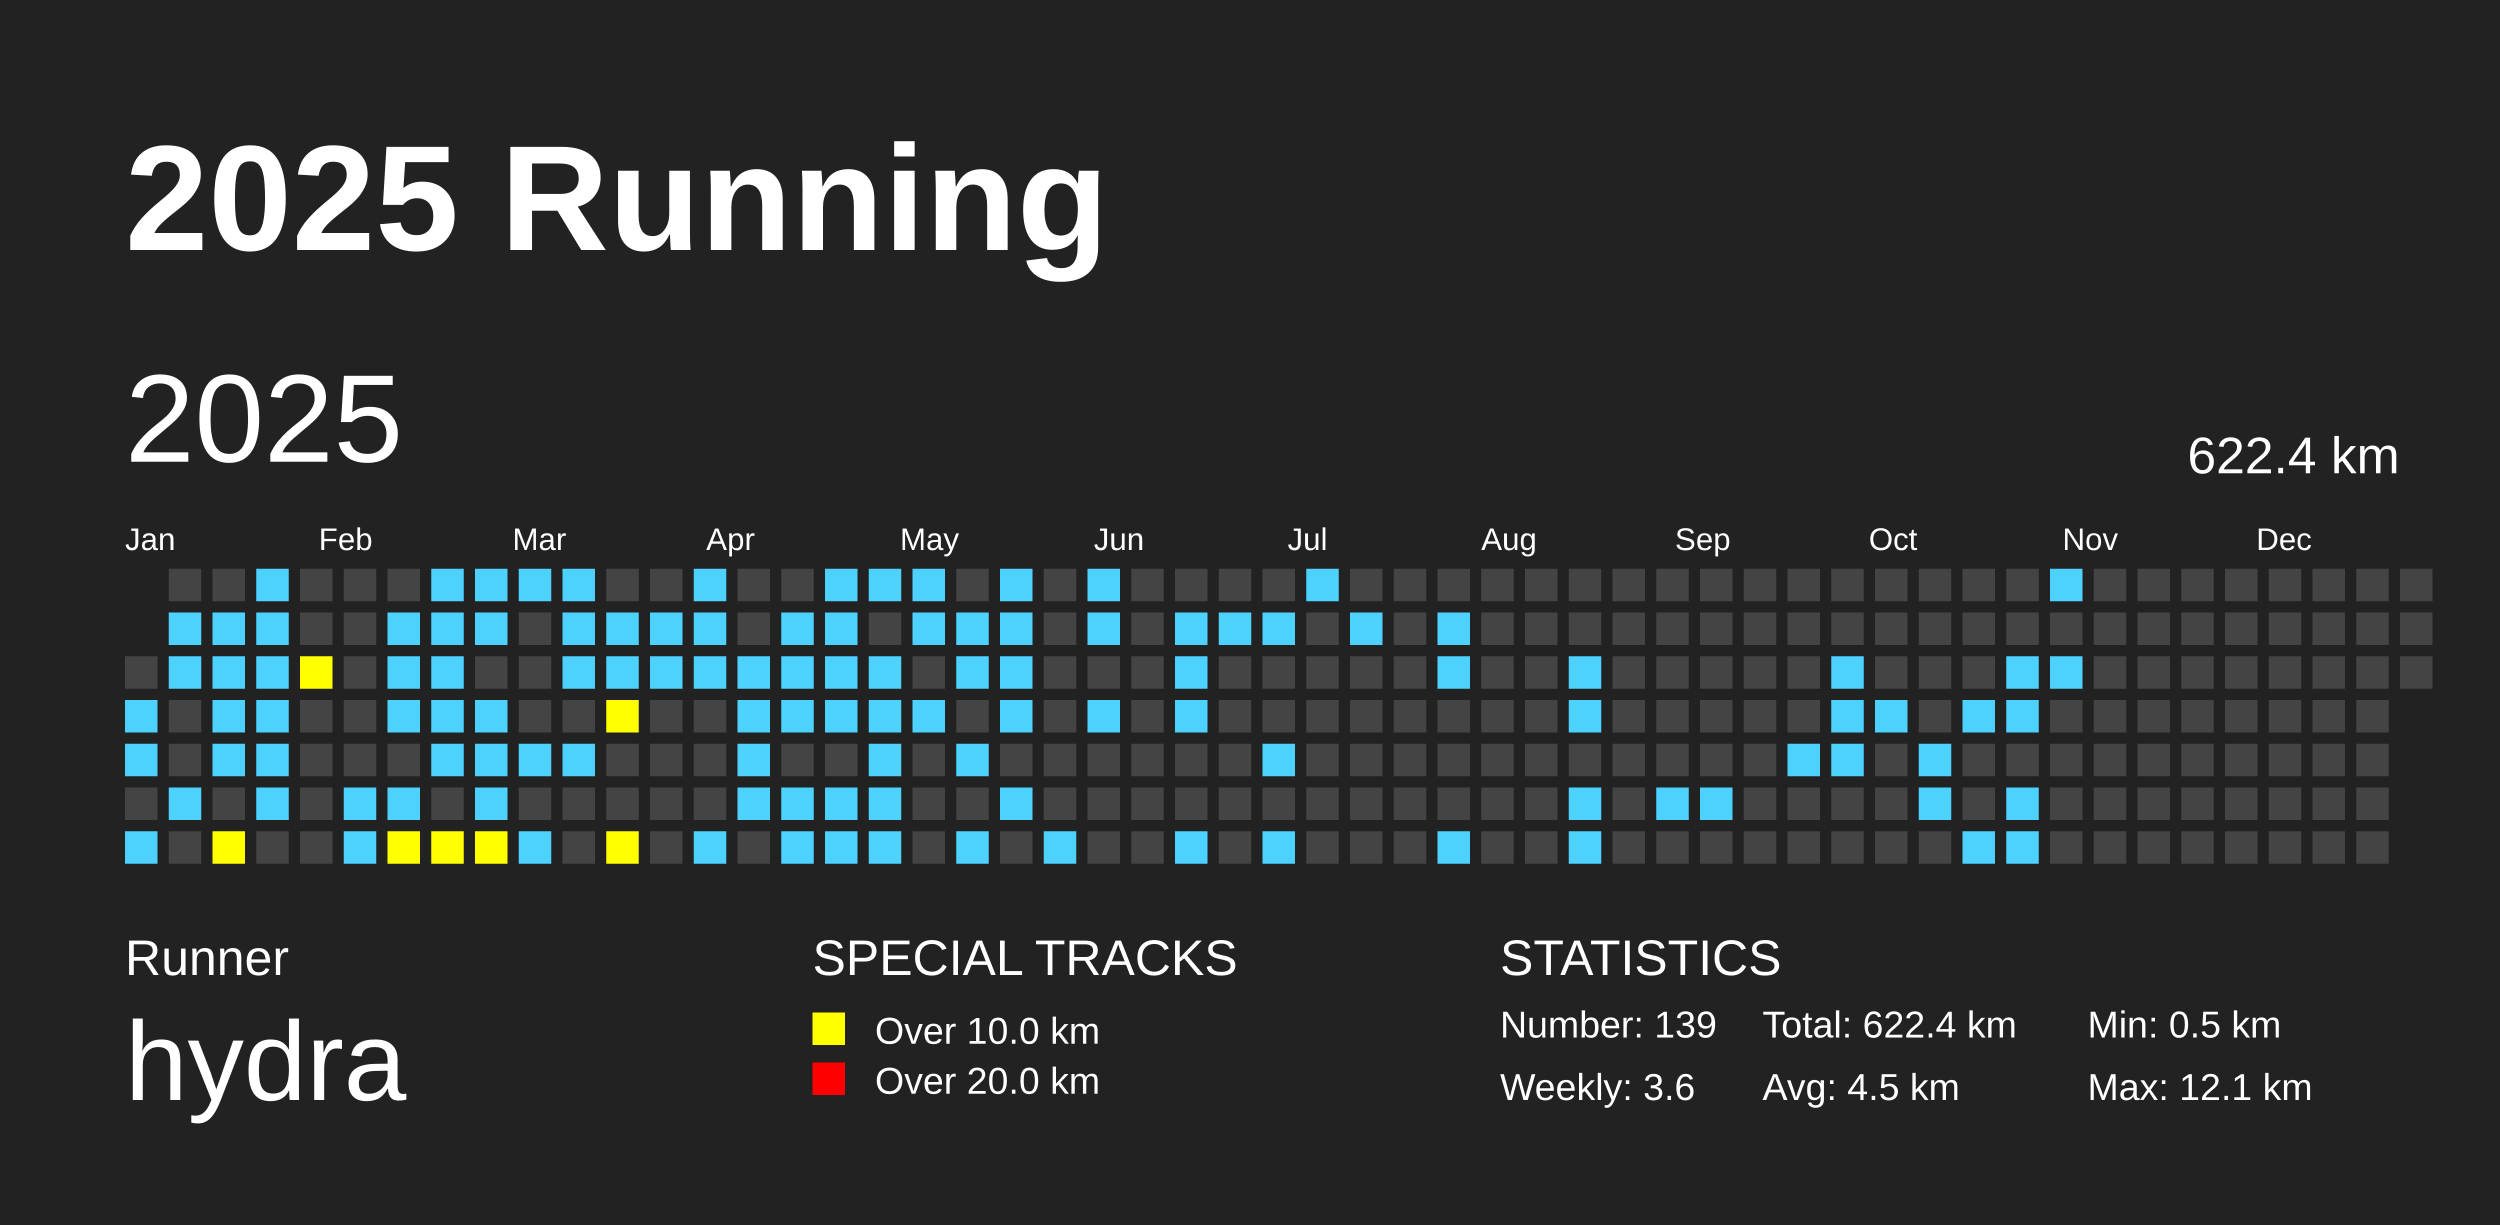
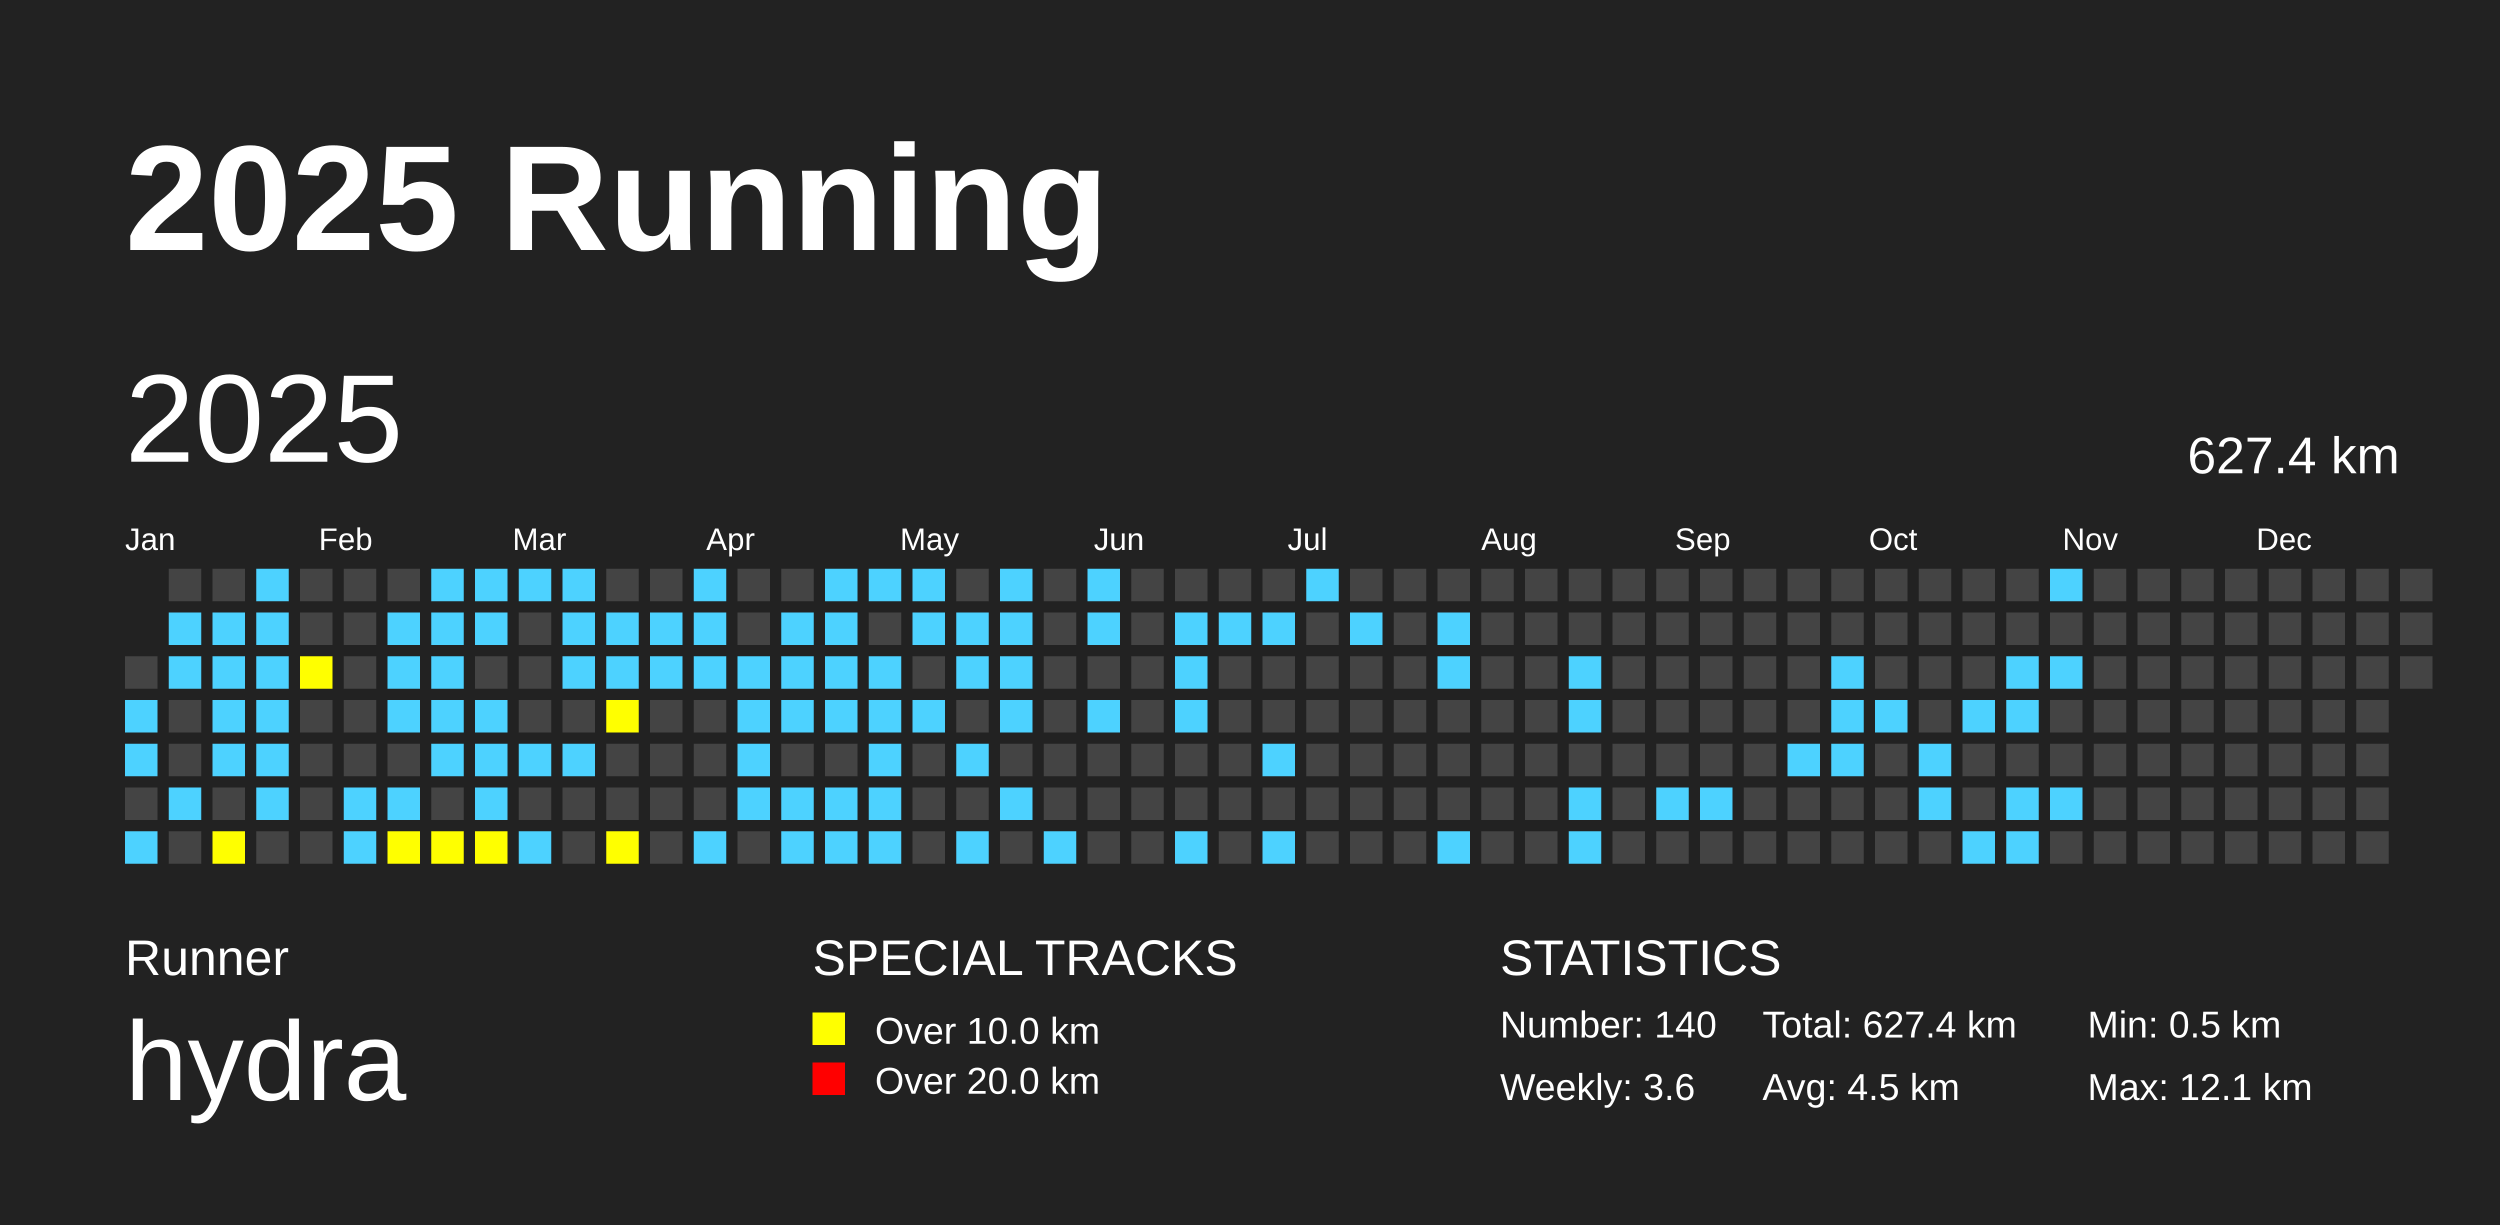
<svg xmlns="http://www.w3.org/2000/svg" baseProfile="full" height="98mm" version="1.1" viewBox="0,0,200,98" width="200mm">
  <defs />
  <rect fill="#222222" height="98" width="200" x="0" y="0" />
  <text fill="#FFFFFF" style="font-size:12px; font-family:Arial; font-weight:bold;" x="10" y="20">2025 Running</text>
  <text fill="#FFFFFF" style="font-size:4px; font-family:Arial" x="10" y="78">Runner</text>
  <text fill="#FFFFFF" style="font-size:9px; font-family:Arial" x="10" y="88">hydra</text>
  <text fill="#FFFFFF" style="font-size:4px; font-family:Arial" x="65" y="78">SPECIAL TRACKS</text>
  <rect fill="yellow" height="2.6" width="2.6" x="65" y="81" />
  <text fill="#FFFFFF" style="font-size:3px; font-family:Arial" x="70" y="83.5">Over 10.0 km</text>
  <rect fill="red" height="2.6" width="2.6" x="65" y="85" />
  <text fill="#FFFFFF" style="font-size:3px; font-family:Arial" x="70" y="87.5">Over 20.0 km</text>
  <text fill="#FFFFFF" style="font-size:4px; font-family:Arial" x="120" y="78">STATISTICS</text>
-   <text fill="#FFFFFF" style="font-size:3px; font-family:Arial" x="120" y="83">Number: 139</text>
+   <text fill="#FFFFFF" style="font-size:3px; font-family:Arial" x="120" y="83">Number: 140</text>
  <text fill="#FFFFFF" style="font-size:3px; font-family:Arial" x="120" y="88">Weekly: 3.6</text>
-   <text fill="#FFFFFF" style="font-size:3px; font-family:Arial" x="141" y="83">Total: 622.4 km</text>
+   <text fill="#FFFFFF" style="font-size:3px; font-family:Arial" x="141" y="83">Total: 627.4 km</text>
  <text fill="#FFFFFF" style="font-size:3px; font-family:Arial" x="141" y="88">Avg: 4.5 km</text>
  <text fill="#FFFFFF" style="font-size:3px; font-family:Arial" x="167" y="83">Min: 0.5 km</text>
  <text fill="#FFFFFF" style="font-size:3px; font-family:Arial" x="167" y="88">Max: 12.1 km</text>
  <text dominant-baseline="hanging" fill="#FFFFFF" style="font-size:10.0px; font-family:Arial;" x="10" y="30">2025</text>
-   <text dominant-baseline="hanging" fill="#FFFFFF" style="font-size:4.125px; font-family:Arial;" x="175" y="35">622.4 km</text>
+   <text dominant-baseline="hanging" fill="#FFFFFF" style="font-size:4.125px; font-family:Arial;" x="175" y="35">627.4 km</text>
  <text fill="#FFFFFF" style="font-size:2.5px; font-family:Arial" x="10.0" y="44">Jan</text>
  <text fill="#FFFFFF" style="font-size:2.5px; font-family:Arial" x="25.5" y="44">Feb</text>
  <text fill="#FFFFFF" style="font-size:2.5px; font-family:Arial" x="41.0" y="44">Mar</text>
  <text fill="#FFFFFF" style="font-size:2.5px; font-family:Arial" x="56.5" y="44">Apr</text>
  <text fill="#FFFFFF" style="font-size:2.5px; font-family:Arial" x="72.0" y="44">May</text>
  <text fill="#FFFFFF" style="font-size:2.5px; font-family:Arial" x="87.5" y="44">Jun</text>
  <text fill="#FFFFFF" style="font-size:2.5px; font-family:Arial" x="103.0" y="44">Jul</text>
  <text fill="#FFFFFF" style="font-size:2.5px; font-family:Arial" x="118.5" y="44">Aug</text>
  <text fill="#FFFFFF" style="font-size:2.5px; font-family:Arial" x="134.0" y="44">Sep</text>
  <text fill="#FFFFFF" style="font-size:2.5px; font-family:Arial" x="149.5" y="44">Oct</text>
  <text fill="#FFFFFF" style="font-size:2.5px; font-family:Arial" x="165.0" y="44">Nov</text>
  <text fill="#FFFFFF" style="font-size:2.5px; font-family:Arial" x="180.5" y="44">Dec</text>
  <rect fill="#444444" height="2.6" width="2.6" x="10.0" y="52.5" />
  <rect fill="#4DD2FF" height="2.6" width="2.6" x="10.0" y="56.0" />
  <rect fill="#4DD2FF" height="2.6" width="2.6" x="10.0" y="59.5" />
  <rect fill="#444444" height="2.6" width="2.6" x="10.0" y="63.0" />
  <rect fill="#4DD2FF" height="2.6" width="2.6" x="10.0" y="66.5" />
  <rect fill="#444444" height="2.6" width="2.6" x="13.5" y="45.5" />
  <rect fill="#4DD2FF" height="2.6" width="2.6" x="13.5" y="49.0" />
  <rect fill="#4DD2FF" height="2.6" width="2.6" x="13.5" y="52.5" />
  <rect fill="#444444" height="2.6" width="2.6" x="13.5" y="56.0" />
  <rect fill="#444444" height="2.6" width="2.6" x="13.5" y="59.5" />
  <rect fill="#4DD2FF" height="2.6" width="2.6" x="13.5" y="63.0" />
  <rect fill="#444444" height="2.6" width="2.6" x="13.5" y="66.5" />
  <rect fill="#444444" height="2.6" width="2.6" x="17.0" y="45.5" />
  <rect fill="#4DD2FF" height="2.6" width="2.6" x="17.0" y="49.0" />
  <rect fill="#4DD2FF" height="2.6" width="2.6" x="17.0" y="52.5" />
  <rect fill="#4DD2FF" height="2.6" width="2.6" x="17.0" y="56.0" />
  <rect fill="#4DD2FF" height="2.6" width="2.6" x="17.0" y="59.5" />
  <rect fill="#444444" height="2.6" width="2.6" x="17.0" y="63.0" />
  <rect fill="yellow" height="2.6" width="2.6" x="17.0" y="66.5" />
  <rect fill="#4DD2FF" height="2.6" width="2.6" x="20.5" y="45.5" />
  <rect fill="#4DD2FF" height="2.6" width="2.6" x="20.5" y="49.0" />
  <rect fill="#4DD2FF" height="2.6" width="2.6" x="20.5" y="52.5" />
  <rect fill="#4DD2FF" height="2.6" width="2.6" x="20.5" y="56.0" />
  <rect fill="#4DD2FF" height="2.6" width="2.6" x="20.5" y="59.5" />
  <rect fill="#4DD2FF" height="2.6" width="2.6" x="20.5" y="63.0" />
  <rect fill="#444444" height="2.6" width="2.6" x="20.5" y="66.5" />
  <rect fill="#444444" height="2.6" width="2.6" x="24.0" y="45.5" />
  <rect fill="#444444" height="2.6" width="2.6" x="24.0" y="49.0" />
  <rect fill="yellow" height="2.6" width="2.6" x="24.0" y="52.5" />
  <rect fill="#444444" height="2.6" width="2.6" x="24.0" y="56.0" />
  <rect fill="#444444" height="2.6" width="2.6" x="24.0" y="59.5" />
  <rect fill="#444444" height="2.6" width="2.6" x="24.0" y="63.0" />
  <rect fill="#444444" height="2.6" width="2.6" x="24.0" y="66.5" />
  <rect fill="#444444" height="2.6" width="2.6" x="27.5" y="45.5" />
  <rect fill="#444444" height="2.6" width="2.6" x="27.5" y="49.0" />
  <rect fill="#444444" height="2.6" width="2.6" x="27.5" y="52.5" />
  <rect fill="#444444" height="2.6" width="2.6" x="27.5" y="56.0" />
  <rect fill="#444444" height="2.6" width="2.6" x="27.5" y="59.5" />
  <rect fill="#4DD2FF" height="2.6" width="2.6" x="27.5" y="63.0" />
  <rect fill="#4DD2FF" height="2.6" width="2.6" x="27.5" y="66.5" />
  <rect fill="#444444" height="2.6" width="2.6" x="31.0" y="45.5" />
  <rect fill="#4DD2FF" height="2.6" width="2.6" x="31.0" y="49.0" />
  <rect fill="#4DD2FF" height="2.6" width="2.6" x="31.0" y="52.5" />
  <rect fill="#4DD2FF" height="2.6" width="2.6" x="31.0" y="56.0" />
  <rect fill="#444444" height="2.6" width="2.6" x="31.0" y="59.5" />
  <rect fill="#4DD2FF" height="2.6" width="2.6" x="31.0" y="63.0" />
  <rect fill="yellow" height="2.6" width="2.6" x="31.0" y="66.5" />
  <rect fill="#4DD2FF" height="2.6" width="2.6" x="34.5" y="45.5" />
  <rect fill="#4DD2FF" height="2.6" width="2.6" x="34.5" y="49.0" />
  <rect fill="#4DD2FF" height="2.6" width="2.6" x="34.5" y="52.5" />
  <rect fill="#4DD2FF" height="2.6" width="2.6" x="34.5" y="56.0" />
  <rect fill="#4DD2FF" height="2.6" width="2.6" x="34.5" y="59.5" />
  <rect fill="#444444" height="2.6" width="2.6" x="34.5" y="63.0" />
  <rect fill="yellow" height="2.6" width="2.6" x="34.5" y="66.5" />
  <rect fill="#4DD2FF" height="2.6" width="2.6" x="38.0" y="45.5" />
  <rect fill="#4DD2FF" height="2.6" width="2.6" x="38.0" y="49.0" />
  <rect fill="#444444" height="2.6" width="2.6" x="38.0" y="52.5" />
  <rect fill="#4DD2FF" height="2.6" width="2.6" x="38.0" y="56.0" />
  <rect fill="#4DD2FF" height="2.6" width="2.6" x="38.0" y="59.5" />
  <rect fill="#4DD2FF" height="2.6" width="2.6" x="38.0" y="63.0" />
  <rect fill="yellow" height="2.6" width="2.6" x="38.0" y="66.5" />
  <rect fill="#4DD2FF" height="2.6" width="2.6" x="41.5" y="45.5" />
  <rect fill="#444444" height="2.6" width="2.6" x="41.5" y="49.0" />
  <rect fill="#444444" height="2.6" width="2.6" x="41.5" y="52.5" />
  <rect fill="#444444" height="2.6" width="2.6" x="41.5" y="56.0" />
  <rect fill="#4DD2FF" height="2.6" width="2.6" x="41.5" y="59.5" />
  <rect fill="#444444" height="2.6" width="2.6" x="41.5" y="63.0" />
  <rect fill="#4DD2FF" height="2.6" width="2.6" x="41.5" y="66.5" />
  <rect fill="#4DD2FF" height="2.6" width="2.6" x="45.0" y="45.5" />
  <rect fill="#4DD2FF" height="2.6" width="2.6" x="45.0" y="49.0" />
  <rect fill="#4DD2FF" height="2.6" width="2.6" x="45.0" y="52.5" />
  <rect fill="#444444" height="2.6" width="2.6" x="45.0" y="56.0" />
  <rect fill="#4DD2FF" height="2.6" width="2.6" x="45.0" y="59.5" />
  <rect fill="#444444" height="2.6" width="2.6" x="45.0" y="63.0" />
  <rect fill="#444444" height="2.6" width="2.6" x="45.0" y="66.5" />
  <rect fill="#444444" height="2.6" width="2.6" x="48.5" y="45.5" />
  <rect fill="#4DD2FF" height="2.6" width="2.6" x="48.5" y="49.0" />
  <rect fill="#4DD2FF" height="2.6" width="2.6" x="48.5" y="52.5" />
  <rect fill="yellow" height="2.6" width="2.6" x="48.5" y="56.0" />
  <rect fill="#444444" height="2.6" width="2.6" x="48.5" y="59.5" />
  <rect fill="#444444" height="2.6" width="2.6" x="48.5" y="63.0" />
  <rect fill="yellow" height="2.6" width="2.6" x="48.5" y="66.5" />
  <rect fill="#444444" height="2.6" width="2.6" x="52.0" y="45.5" />
  <rect fill="#4DD2FF" height="2.6" width="2.6" x="52.0" y="49.0" />
  <rect fill="#4DD2FF" height="2.6" width="2.6" x="52.0" y="52.5" />
  <rect fill="#444444" height="2.6" width="2.6" x="52.0" y="56.0" />
  <rect fill="#444444" height="2.6" width="2.6" x="52.0" y="59.5" />
  <rect fill="#444444" height="2.6" width="2.6" x="52.0" y="63.0" />
  <rect fill="#444444" height="2.6" width="2.6" x="52.0" y="66.5" />
  <rect fill="#4DD2FF" height="2.6" width="2.6" x="55.5" y="45.5" />
  <rect fill="#4DD2FF" height="2.6" width="2.6" x="55.5" y="49.0" />
  <rect fill="#4DD2FF" height="2.6" width="2.6" x="55.5" y="52.5" />
  <rect fill="#444444" height="2.6" width="2.6" x="55.5" y="56.0" />
  <rect fill="#444444" height="2.6" width="2.6" x="55.5" y="59.5" />
  <rect fill="#444444" height="2.6" width="2.6" x="55.5" y="63.0" />
  <rect fill="#4DD2FF" height="2.6" width="2.6" x="55.5" y="66.5" />
  <rect fill="#444444" height="2.6" width="2.6" x="59.0" y="45.5" />
  <rect fill="#444444" height="2.6" width="2.6" x="59.0" y="49.0" />
  <rect fill="#4DD2FF" height="2.6" width="2.6" x="59.0" y="52.5" />
  <rect fill="#4DD2FF" height="2.6" width="2.6" x="59.0" y="56.0" />
  <rect fill="#4DD2FF" height="2.6" width="2.6" x="59.0" y="59.5" />
  <rect fill="#4DD2FF" height="2.6" width="2.6" x="59.0" y="63.0" />
  <rect fill="#444444" height="2.6" width="2.6" x="59.0" y="66.5" />
  <rect fill="#444444" height="2.6" width="2.6" x="62.5" y="45.5" />
  <rect fill="#4DD2FF" height="2.6" width="2.6" x="62.5" y="49.0" />
  <rect fill="#4DD2FF" height="2.6" width="2.6" x="62.5" y="52.5" />
  <rect fill="#4DD2FF" height="2.6" width="2.6" x="62.5" y="56.0" />
  <rect fill="#444444" height="2.6" width="2.6" x="62.5" y="59.5" />
  <rect fill="#4DD2FF" height="2.6" width="2.6" x="62.5" y="63.0" />
  <rect fill="#4DD2FF" height="2.6" width="2.6" x="62.5" y="66.5" />
  <rect fill="#4DD2FF" height="2.6" width="2.6" x="66.0" y="45.5" />
  <rect fill="#4DD2FF" height="2.6" width="2.6" x="66.0" y="49.0" />
  <rect fill="#4DD2FF" height="2.6" width="2.6" x="66.0" y="52.5" />
  <rect fill="#4DD2FF" height="2.6" width="2.6" x="66.0" y="56.0" />
  <rect fill="#444444" height="2.6" width="2.6" x="66.0" y="59.5" />
  <rect fill="#4DD2FF" height="2.6" width="2.6" x="66.0" y="63.0" />
  <rect fill="#4DD2FF" height="2.6" width="2.6" x="66.0" y="66.5" />
  <rect fill="#4DD2FF" height="2.6" width="2.6" x="69.5" y="45.5" />
  <rect fill="#444444" height="2.6" width="2.6" x="69.5" y="49.0" />
  <rect fill="#4DD2FF" height="2.6" width="2.6" x="69.5" y="52.5" />
  <rect fill="#4DD2FF" height="2.6" width="2.6" x="69.5" y="56.0" />
  <rect fill="#4DD2FF" height="2.6" width="2.6" x="69.5" y="59.5" />
  <rect fill="#4DD2FF" height="2.6" width="2.6" x="69.5" y="63.0" />
  <rect fill="#4DD2FF" height="2.6" width="2.6" x="69.5" y="66.5" />
  <rect fill="#4DD2FF" height="2.6" width="2.6" x="73.0" y="45.5" />
  <rect fill="#4DD2FF" height="2.6" width="2.6" x="73.0" y="49.0" />
  <rect fill="#444444" height="2.6" width="2.6" x="73.0" y="52.5" />
  <rect fill="#4DD2FF" height="2.6" width="2.6" x="73.0" y="56.0" />
  <rect fill="#444444" height="2.6" width="2.6" x="73.0" y="59.5" />
  <rect fill="#444444" height="2.6" width="2.6" x="73.0" y="63.0" />
  <rect fill="#444444" height="2.6" width="2.6" x="73.0" y="66.5" />
  <rect fill="#444444" height="2.6" width="2.6" x="76.5" y="45.5" />
  <rect fill="#4DD2FF" height="2.6" width="2.6" x="76.5" y="49.0" />
  <rect fill="#4DD2FF" height="2.6" width="2.6" x="76.5" y="52.5" />
  <rect fill="#444444" height="2.6" width="2.6" x="76.5" y="56.0" />
  <rect fill="#4DD2FF" height="2.6" width="2.6" x="76.5" y="59.5" />
  <rect fill="#444444" height="2.6" width="2.6" x="76.5" y="63.0" />
  <rect fill="#4DD2FF" height="2.6" width="2.6" x="76.5" y="66.5" />
  <rect fill="#4DD2FF" height="2.6" width="2.6" x="80.0" y="45.5" />
  <rect fill="#4DD2FF" height="2.6" width="2.6" x="80.0" y="49.0" />
  <rect fill="#4DD2FF" height="2.6" width="2.6" x="80.0" y="52.5" />
  <rect fill="#4DD2FF" height="2.6" width="2.6" x="80.0" y="56.0" />
  <rect fill="#444444" height="2.6" width="2.6" x="80.0" y="59.5" />
  <rect fill="#4DD2FF" height="2.6" width="2.6" x="80.0" y="63.0" />
  <rect fill="#444444" height="2.6" width="2.6" x="80.0" y="66.5" />
  <rect fill="#444444" height="2.6" width="2.6" x="83.5" y="45.5" />
  <rect fill="#444444" height="2.6" width="2.6" x="83.5" y="49.0" />
  <rect fill="#444444" height="2.6" width="2.6" x="83.5" y="52.5" />
  <rect fill="#444444" height="2.6" width="2.6" x="83.5" y="56.0" />
  <rect fill="#444444" height="2.6" width="2.6" x="83.5" y="59.5" />
  <rect fill="#444444" height="2.6" width="2.6" x="83.5" y="63.0" />
  <rect fill="#4DD2FF" height="2.6" width="2.6" x="83.5" y="66.5" />
  <rect fill="#4DD2FF" height="2.6" width="2.6" x="87.0" y="45.5" />
  <rect fill="#4DD2FF" height="2.6" width="2.6" x="87.0" y="49.0" />
  <rect fill="#444444" height="2.6" width="2.6" x="87.0" y="52.5" />
  <rect fill="#4DD2FF" height="2.6" width="2.6" x="87.0" y="56.0" />
  <rect fill="#444444" height="2.6" width="2.6" x="87.0" y="59.5" />
  <rect fill="#444444" height="2.6" width="2.6" x="87.0" y="63.0" />
  <rect fill="#444444" height="2.6" width="2.6" x="87.0" y="66.5" />
  <rect fill="#444444" height="2.6" width="2.6" x="90.5" y="45.5" />
  <rect fill="#444444" height="2.6" width="2.6" x="90.5" y="49.0" />
  <rect fill="#444444" height="2.6" width="2.6" x="90.5" y="52.5" />
  <rect fill="#444444" height="2.6" width="2.6" x="90.5" y="56.0" />
  <rect fill="#444444" height="2.6" width="2.6" x="90.5" y="59.5" />
  <rect fill="#444444" height="2.6" width="2.6" x="90.5" y="63.0" />
  <rect fill="#444444" height="2.6" width="2.6" x="90.5" y="66.5" />
  <rect fill="#444444" height="2.6" width="2.6" x="94.0" y="45.5" />
  <rect fill="#4DD2FF" height="2.6" width="2.6" x="94.0" y="49.0" />
  <rect fill="#4DD2FF" height="2.6" width="2.6" x="94.0" y="52.5" />
  <rect fill="#4DD2FF" height="2.6" width="2.6" x="94.0" y="56.0" />
  <rect fill="#444444" height="2.6" width="2.6" x="94.0" y="59.5" />
  <rect fill="#444444" height="2.6" width="2.6" x="94.0" y="63.0" />
  <rect fill="#4DD2FF" height="2.6" width="2.6" x="94.0" y="66.5" />
  <rect fill="#444444" height="2.6" width="2.6" x="97.5" y="45.5" />
  <rect fill="#4DD2FF" height="2.6" width="2.6" x="97.5" y="49.0" />
  <rect fill="#444444" height="2.6" width="2.6" x="97.5" y="52.5" />
  <rect fill="#444444" height="2.6" width="2.6" x="97.5" y="56.0" />
  <rect fill="#444444" height="2.6" width="2.6" x="97.5" y="59.5" />
  <rect fill="#444444" height="2.6" width="2.6" x="97.5" y="63.0" />
  <rect fill="#444444" height="2.6" width="2.6" x="97.5" y="66.5" />
  <rect fill="#444444" height="2.6" width="2.6" x="101.0" y="45.5" />
  <rect fill="#4DD2FF" height="2.6" width="2.6" x="101.0" y="49.0" />
  <rect fill="#444444" height="2.6" width="2.6" x="101.0" y="52.5" />
  <rect fill="#444444" height="2.6" width="2.6" x="101.0" y="56.0" />
  <rect fill="#4DD2FF" height="2.6" width="2.6" x="101.0" y="59.5" />
  <rect fill="#444444" height="2.6" width="2.6" x="101.0" y="63.0" />
  <rect fill="#4DD2FF" height="2.6" width="2.6" x="101.0" y="66.5" />
  <rect fill="#4DD2FF" height="2.6" width="2.6" x="104.5" y="45.5" />
  <rect fill="#444444" height="2.6" width="2.6" x="104.5" y="49.0" />
  <rect fill="#444444" height="2.6" width="2.6" x="104.5" y="52.5" />
  <rect fill="#444444" height="2.6" width="2.6" x="104.5" y="56.0" />
  <rect fill="#444444" height="2.6" width="2.6" x="104.5" y="59.5" />
  <rect fill="#444444" height="2.6" width="2.6" x="104.5" y="63.0" />
  <rect fill="#444444" height="2.6" width="2.6" x="104.5" y="66.5" />
  <rect fill="#444444" height="2.6" width="2.6" x="108.0" y="45.5" />
  <rect fill="#4DD2FF" height="2.6" width="2.6" x="108.0" y="49.0" />
  <rect fill="#444444" height="2.6" width="2.6" x="108.0" y="52.5" />
  <rect fill="#444444" height="2.6" width="2.6" x="108.0" y="56.0" />
  <rect fill="#444444" height="2.6" width="2.6" x="108.0" y="59.5" />
  <rect fill="#444444" height="2.6" width="2.6" x="108.0" y="63.0" />
  <rect fill="#444444" height="2.6" width="2.6" x="108.0" y="66.5" />
  <rect fill="#444444" height="2.6" width="2.6" x="111.5" y="45.5" />
  <rect fill="#444444" height="2.6" width="2.6" x="111.5" y="49.0" />
  <rect fill="#444444" height="2.6" width="2.6" x="111.5" y="52.5" />
  <rect fill="#444444" height="2.6" width="2.6" x="111.5" y="56.0" />
  <rect fill="#444444" height="2.6" width="2.6" x="111.5" y="59.5" />
  <rect fill="#444444" height="2.6" width="2.6" x="111.5" y="63.0" />
  <rect fill="#444444" height="2.6" width="2.6" x="111.5" y="66.5" />
  <rect fill="#444444" height="2.6" width="2.6" x="115.0" y="45.5" />
  <rect fill="#4DD2FF" height="2.6" width="2.6" x="115.0" y="49.0" />
  <rect fill="#4DD2FF" height="2.6" width="2.6" x="115.0" y="52.5" />
  <rect fill="#444444" height="2.6" width="2.6" x="115.0" y="56.0" />
  <rect fill="#444444" height="2.6" width="2.6" x="115.0" y="59.5" />
  <rect fill="#444444" height="2.6" width="2.6" x="115.0" y="63.0" />
  <rect fill="#4DD2FF" height="2.6" width="2.6" x="115.0" y="66.5" />
  <rect fill="#444444" height="2.6" width="2.6" x="118.5" y="45.5" />
  <rect fill="#444444" height="2.6" width="2.6" x="118.5" y="49.0" />
  <rect fill="#444444" height="2.6" width="2.6" x="118.5" y="52.5" />
  <rect fill="#444444" height="2.6" width="2.6" x="118.5" y="56.0" />
  <rect fill="#444444" height="2.6" width="2.6" x="118.5" y="59.5" />
  <rect fill="#444444" height="2.6" width="2.6" x="118.5" y="63.0" />
  <rect fill="#444444" height="2.6" width="2.6" x="118.5" y="66.5" />
  <rect fill="#444444" height="2.6" width="2.6" x="122.0" y="45.5" />
  <rect fill="#444444" height="2.6" width="2.6" x="122.0" y="49.0" />
  <rect fill="#444444" height="2.6" width="2.6" x="122.0" y="52.5" />
  <rect fill="#444444" height="2.6" width="2.6" x="122.0" y="56.0" />
  <rect fill="#444444" height="2.6" width="2.6" x="122.0" y="59.5" />
  <rect fill="#444444" height="2.6" width="2.6" x="122.0" y="63.0" />
  <rect fill="#444444" height="2.6" width="2.6" x="122.0" y="66.5" />
  <rect fill="#444444" height="2.6" width="2.6" x="125.5" y="45.5" />
  <rect fill="#444444" height="2.6" width="2.6" x="125.5" y="49.0" />
  <rect fill="#4DD2FF" height="2.6" width="2.6" x="125.5" y="52.5" />
  <rect fill="#4DD2FF" height="2.6" width="2.6" x="125.5" y="56.0" />
  <rect fill="#444444" height="2.6" width="2.6" x="125.5" y="59.5" />
  <rect fill="#4DD2FF" height="2.6" width="2.6" x="125.5" y="63.0" />
  <rect fill="#4DD2FF" height="2.6" width="2.6" x="125.5" y="66.5" />
  <rect fill="#444444" height="2.6" width="2.6" x="129.0" y="45.5" />
  <rect fill="#444444" height="2.6" width="2.6" x="129.0" y="49.0" />
  <rect fill="#444444" height="2.6" width="2.6" x="129.0" y="52.5" />
  <rect fill="#444444" height="2.6" width="2.6" x="129.0" y="56.0" />
  <rect fill="#444444" height="2.6" width="2.6" x="129.0" y="59.5" />
  <rect fill="#444444" height="2.6" width="2.6" x="129.0" y="63.0" />
  <rect fill="#444444" height="2.6" width="2.6" x="129.0" y="66.5" />
  <rect fill="#444444" height="2.6" width="2.6" x="132.5" y="45.5" />
  <rect fill="#444444" height="2.6" width="2.6" x="132.5" y="49.0" />
  <rect fill="#444444" height="2.6" width="2.6" x="132.5" y="52.5" />
  <rect fill="#444444" height="2.6" width="2.6" x="132.5" y="56.0" />
  <rect fill="#444444" height="2.6" width="2.6" x="132.5" y="59.5" />
  <rect fill="#4DD2FF" height="2.6" width="2.6" x="132.5" y="63.0" />
  <rect fill="#444444" height="2.6" width="2.6" x="132.5" y="66.5" />
  <rect fill="#444444" height="2.6" width="2.6" x="136.0" y="45.5" />
  <rect fill="#444444" height="2.6" width="2.6" x="136.0" y="49.0" />
  <rect fill="#444444" height="2.6" width="2.6" x="136.0" y="52.5" />
  <rect fill="#444444" height="2.6" width="2.6" x="136.0" y="56.0" />
  <rect fill="#444444" height="2.6" width="2.6" x="136.0" y="59.5" />
  <rect fill="#4DD2FF" height="2.6" width="2.6" x="136.0" y="63.0" />
  <rect fill="#444444" height="2.6" width="2.6" x="136.0" y="66.5" />
  <rect fill="#444444" height="2.6" width="2.6" x="139.5" y="45.5" />
  <rect fill="#444444" height="2.6" width="2.6" x="139.5" y="49.0" />
  <rect fill="#444444" height="2.6" width="2.6" x="139.5" y="52.5" />
  <rect fill="#444444" height="2.6" width="2.6" x="139.5" y="56.0" />
  <rect fill="#444444" height="2.6" width="2.6" x="139.5" y="59.5" />
  <rect fill="#444444" height="2.6" width="2.6" x="139.5" y="63.0" />
  <rect fill="#444444" height="2.6" width="2.6" x="139.5" y="66.5" />
  <rect fill="#444444" height="2.6" width="2.6" x="143.0" y="45.5" />
  <rect fill="#444444" height="2.6" width="2.6" x="143.0" y="49.0" />
  <rect fill="#444444" height="2.6" width="2.6" x="143.0" y="52.5" />
  <rect fill="#444444" height="2.6" width="2.6" x="143.0" y="56.0" />
  <rect fill="#4DD2FF" height="2.6" width="2.6" x="143.0" y="59.5" />
  <rect fill="#444444" height="2.6" width="2.6" x="143.0" y="63.0" />
  <rect fill="#444444" height="2.6" width="2.6" x="143.0" y="66.5" />
  <rect fill="#444444" height="2.6" width="2.6" x="146.5" y="45.5" />
  <rect fill="#444444" height="2.6" width="2.6" x="146.5" y="49.0" />
  <rect fill="#4DD2FF" height="2.6" width="2.6" x="146.5" y="52.5" />
  <rect fill="#4DD2FF" height="2.6" width="2.6" x="146.5" y="56.0" />
  <rect fill="#4DD2FF" height="2.6" width="2.6" x="146.5" y="59.5" />
  <rect fill="#444444" height="2.6" width="2.6" x="146.5" y="63.0" />
  <rect fill="#444444" height="2.6" width="2.6" x="146.5" y="66.5" />
  <rect fill="#444444" height="2.6" width="2.6" x="150.0" y="45.5" />
  <rect fill="#444444" height="2.6" width="2.6" x="150.0" y="49.0" />
  <rect fill="#444444" height="2.6" width="2.6" x="150.0" y="52.5" />
  <rect fill="#4DD2FF" height="2.6" width="2.6" x="150.0" y="56.0" />
  <rect fill="#444444" height="2.6" width="2.6" x="150.0" y="59.5" />
  <rect fill="#444444" height="2.6" width="2.6" x="150.0" y="63.0" />
  <rect fill="#444444" height="2.6" width="2.6" x="150.0" y="66.5" />
  <rect fill="#444444" height="2.6" width="2.6" x="153.5" y="45.5" />
  <rect fill="#444444" height="2.6" width="2.6" x="153.5" y="49.0" />
  <rect fill="#444444" height="2.6" width="2.6" x="153.5" y="52.5" />
  <rect fill="#444444" height="2.6" width="2.6" x="153.5" y="56.0" />
  <rect fill="#4DD2FF" height="2.6" width="2.6" x="153.5" y="59.5" />
  <rect fill="#4DD2FF" height="2.6" width="2.6" x="153.5" y="63.0" />
  <rect fill="#444444" height="2.6" width="2.6" x="153.5" y="66.5" />
  <rect fill="#444444" height="2.6" width="2.6" x="157.0" y="45.5" />
  <rect fill="#444444" height="2.6" width="2.6" x="157.0" y="49.0" />
  <rect fill="#444444" height="2.6" width="2.6" x="157.0" y="52.5" />
  <rect fill="#4DD2FF" height="2.6" width="2.6" x="157.0" y="56.0" />
  <rect fill="#444444" height="2.6" width="2.6" x="157.0" y="59.5" />
  <rect fill="#444444" height="2.6" width="2.6" x="157.0" y="63.0" />
  <rect fill="#4DD2FF" height="2.6" width="2.6" x="157.0" y="66.5" />
  <rect fill="#444444" height="2.6" width="2.6" x="160.5" y="45.5" />
  <rect fill="#444444" height="2.6" width="2.6" x="160.5" y="49.0" />
  <rect fill="#4DD2FF" height="2.6" width="2.6" x="160.5" y="52.5" />
  <rect fill="#4DD2FF" height="2.6" width="2.6" x="160.5" y="56.0" />
  <rect fill="#444444" height="2.6" width="2.6" x="160.5" y="59.5" />
  <rect fill="#4DD2FF" height="2.6" width="2.6" x="160.5" y="63.0" />
  <rect fill="#4DD2FF" height="2.6" width="2.6" x="160.5" y="66.5" />
  <rect fill="#4DD2FF" height="2.6" width="2.6" x="164.0" y="45.5" />
  <rect fill="#444444" height="2.6" width="2.6" x="164.0" y="49.0" />
  <rect fill="#4DD2FF" height="2.6" width="2.6" x="164.0" y="52.5" />
  <rect fill="#444444" height="2.6" width="2.6" x="164.0" y="56.0" />
  <rect fill="#444444" height="2.6" width="2.6" x="164.0" y="59.5" />
-   <rect fill="#444444" height="2.6" width="2.6" x="164.0" y="63.0" />
+   <rect fill="#4DD2FF" height="2.6" width="2.6" x="164.0" y="63.0" />
  <rect fill="#444444" height="2.6" width="2.6" x="164.0" y="66.5" />
  <rect fill="#444444" height="2.6" width="2.6" x="167.5" y="45.5" />
  <rect fill="#444444" height="2.6" width="2.6" x="167.5" y="49.0" />
  <rect fill="#444444" height="2.6" width="2.6" x="167.5" y="52.5" />
  <rect fill="#444444" height="2.6" width="2.6" x="167.5" y="56.0" />
  <rect fill="#444444" height="2.6" width="2.6" x="167.5" y="59.5" />
  <rect fill="#444444" height="2.6" width="2.6" x="167.5" y="63.0" />
  <rect fill="#444444" height="2.6" width="2.6" x="167.5" y="66.5" />
  <rect fill="#444444" height="2.6" width="2.6" x="171.0" y="45.5" />
  <rect fill="#444444" height="2.6" width="2.6" x="171.0" y="49.0" />
  <rect fill="#444444" height="2.6" width="2.6" x="171.0" y="52.5" />
  <rect fill="#444444" height="2.6" width="2.6" x="171.0" y="56.0" />
  <rect fill="#444444" height="2.6" width="2.6" x="171.0" y="59.5" />
  <rect fill="#444444" height="2.6" width="2.6" x="171.0" y="63.0" />
  <rect fill="#444444" height="2.6" width="2.6" x="171.0" y="66.5" />
  <rect fill="#444444" height="2.6" width="2.6" x="174.5" y="45.5" />
  <rect fill="#444444" height="2.6" width="2.6" x="174.5" y="49.0" />
  <rect fill="#444444" height="2.6" width="2.6" x="174.5" y="52.5" />
  <rect fill="#444444" height="2.6" width="2.6" x="174.5" y="56.0" />
  <rect fill="#444444" height="2.6" width="2.6" x="174.5" y="59.5" />
  <rect fill="#444444" height="2.6" width="2.6" x="174.5" y="63.0" />
  <rect fill="#444444" height="2.6" width="2.6" x="174.5" y="66.5" />
  <rect fill="#444444" height="2.6" width="2.6" x="178.0" y="45.5" />
  <rect fill="#444444" height="2.6" width="2.6" x="178.0" y="49.0" />
  <rect fill="#444444" height="2.6" width="2.6" x="178.0" y="52.5" />
  <rect fill="#444444" height="2.6" width="2.6" x="178.0" y="56.0" />
  <rect fill="#444444" height="2.6" width="2.6" x="178.0" y="59.5" />
  <rect fill="#444444" height="2.6" width="2.6" x="178.0" y="63.0" />
  <rect fill="#444444" height="2.6" width="2.6" x="178.0" y="66.5" />
  <rect fill="#444444" height="2.6" width="2.6" x="181.5" y="45.5" />
  <rect fill="#444444" height="2.6" width="2.6" x="181.5" y="49.0" />
  <rect fill="#444444" height="2.6" width="2.6" x="181.5" y="52.5" />
  <rect fill="#444444" height="2.6" width="2.6" x="181.5" y="56.0" />
  <rect fill="#444444" height="2.6" width="2.6" x="181.5" y="59.5" />
  <rect fill="#444444" height="2.6" width="2.6" x="181.5" y="63.0" />
  <rect fill="#444444" height="2.6" width="2.6" x="181.5" y="66.5" />
  <rect fill="#444444" height="2.6" width="2.6" x="185.0" y="45.5" />
  <rect fill="#444444" height="2.6" width="2.6" x="185.0" y="49.0" />
  <rect fill="#444444" height="2.6" width="2.6" x="185.0" y="52.5" />
  <rect fill="#444444" height="2.6" width="2.6" x="185.0" y="56.0" />
  <rect fill="#444444" height="2.6" width="2.6" x="185.0" y="59.5" />
  <rect fill="#444444" height="2.6" width="2.6" x="185.0" y="63.0" />
  <rect fill="#444444" height="2.6" width="2.6" x="185.0" y="66.5" />
  <rect fill="#444444" height="2.6" width="2.6" x="188.5" y="45.5" />
  <rect fill="#444444" height="2.6" width="2.6" x="188.5" y="49.0" />
  <rect fill="#444444" height="2.6" width="2.6" x="188.5" y="52.5" />
  <rect fill="#444444" height="2.6" width="2.6" x="188.5" y="56.0" />
  <rect fill="#444444" height="2.6" width="2.6" x="188.5" y="59.5" />
  <rect fill="#444444" height="2.6" width="2.6" x="188.5" y="63.0" />
  <rect fill="#444444" height="2.6" width="2.6" x="188.5" y="66.5" />
  <rect fill="#444444" height="2.6" width="2.6" x="192.0" y="45.5" />
  <rect fill="#444444" height="2.6" width="2.6" x="192.0" y="49.0" />
  <rect fill="#444444" height="2.6" width="2.6" x="192.0" y="52.5" />
</svg>
